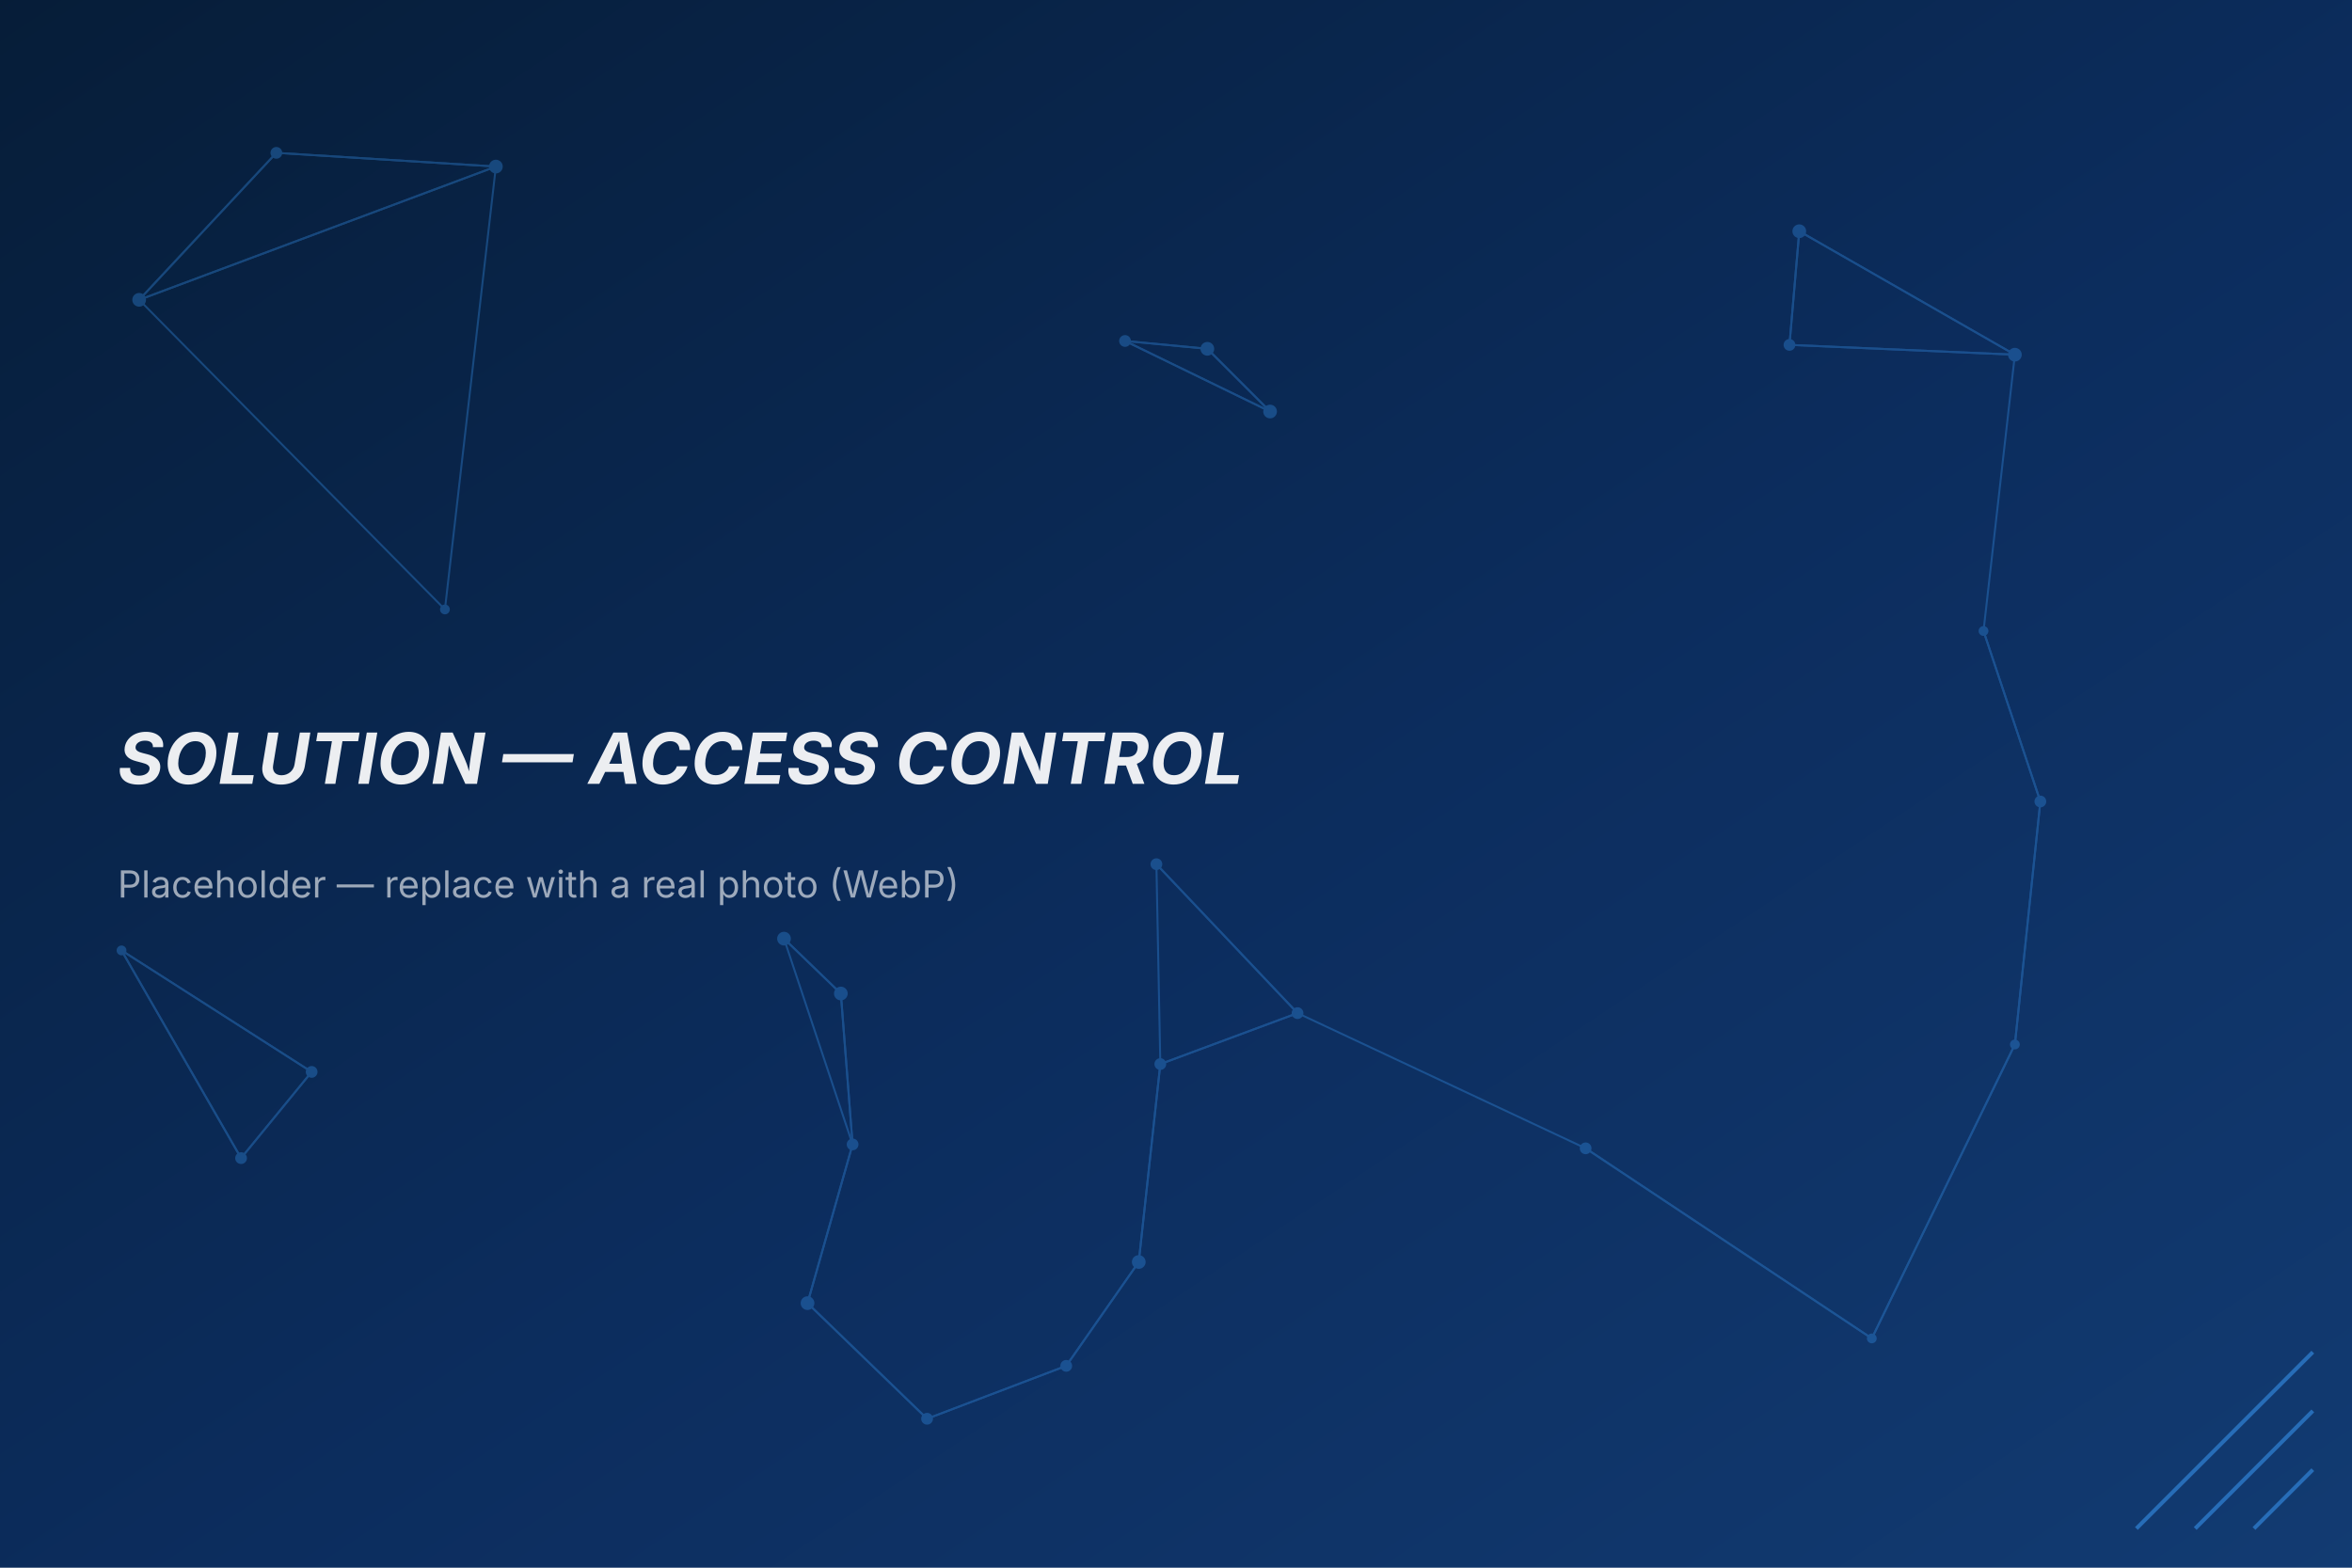
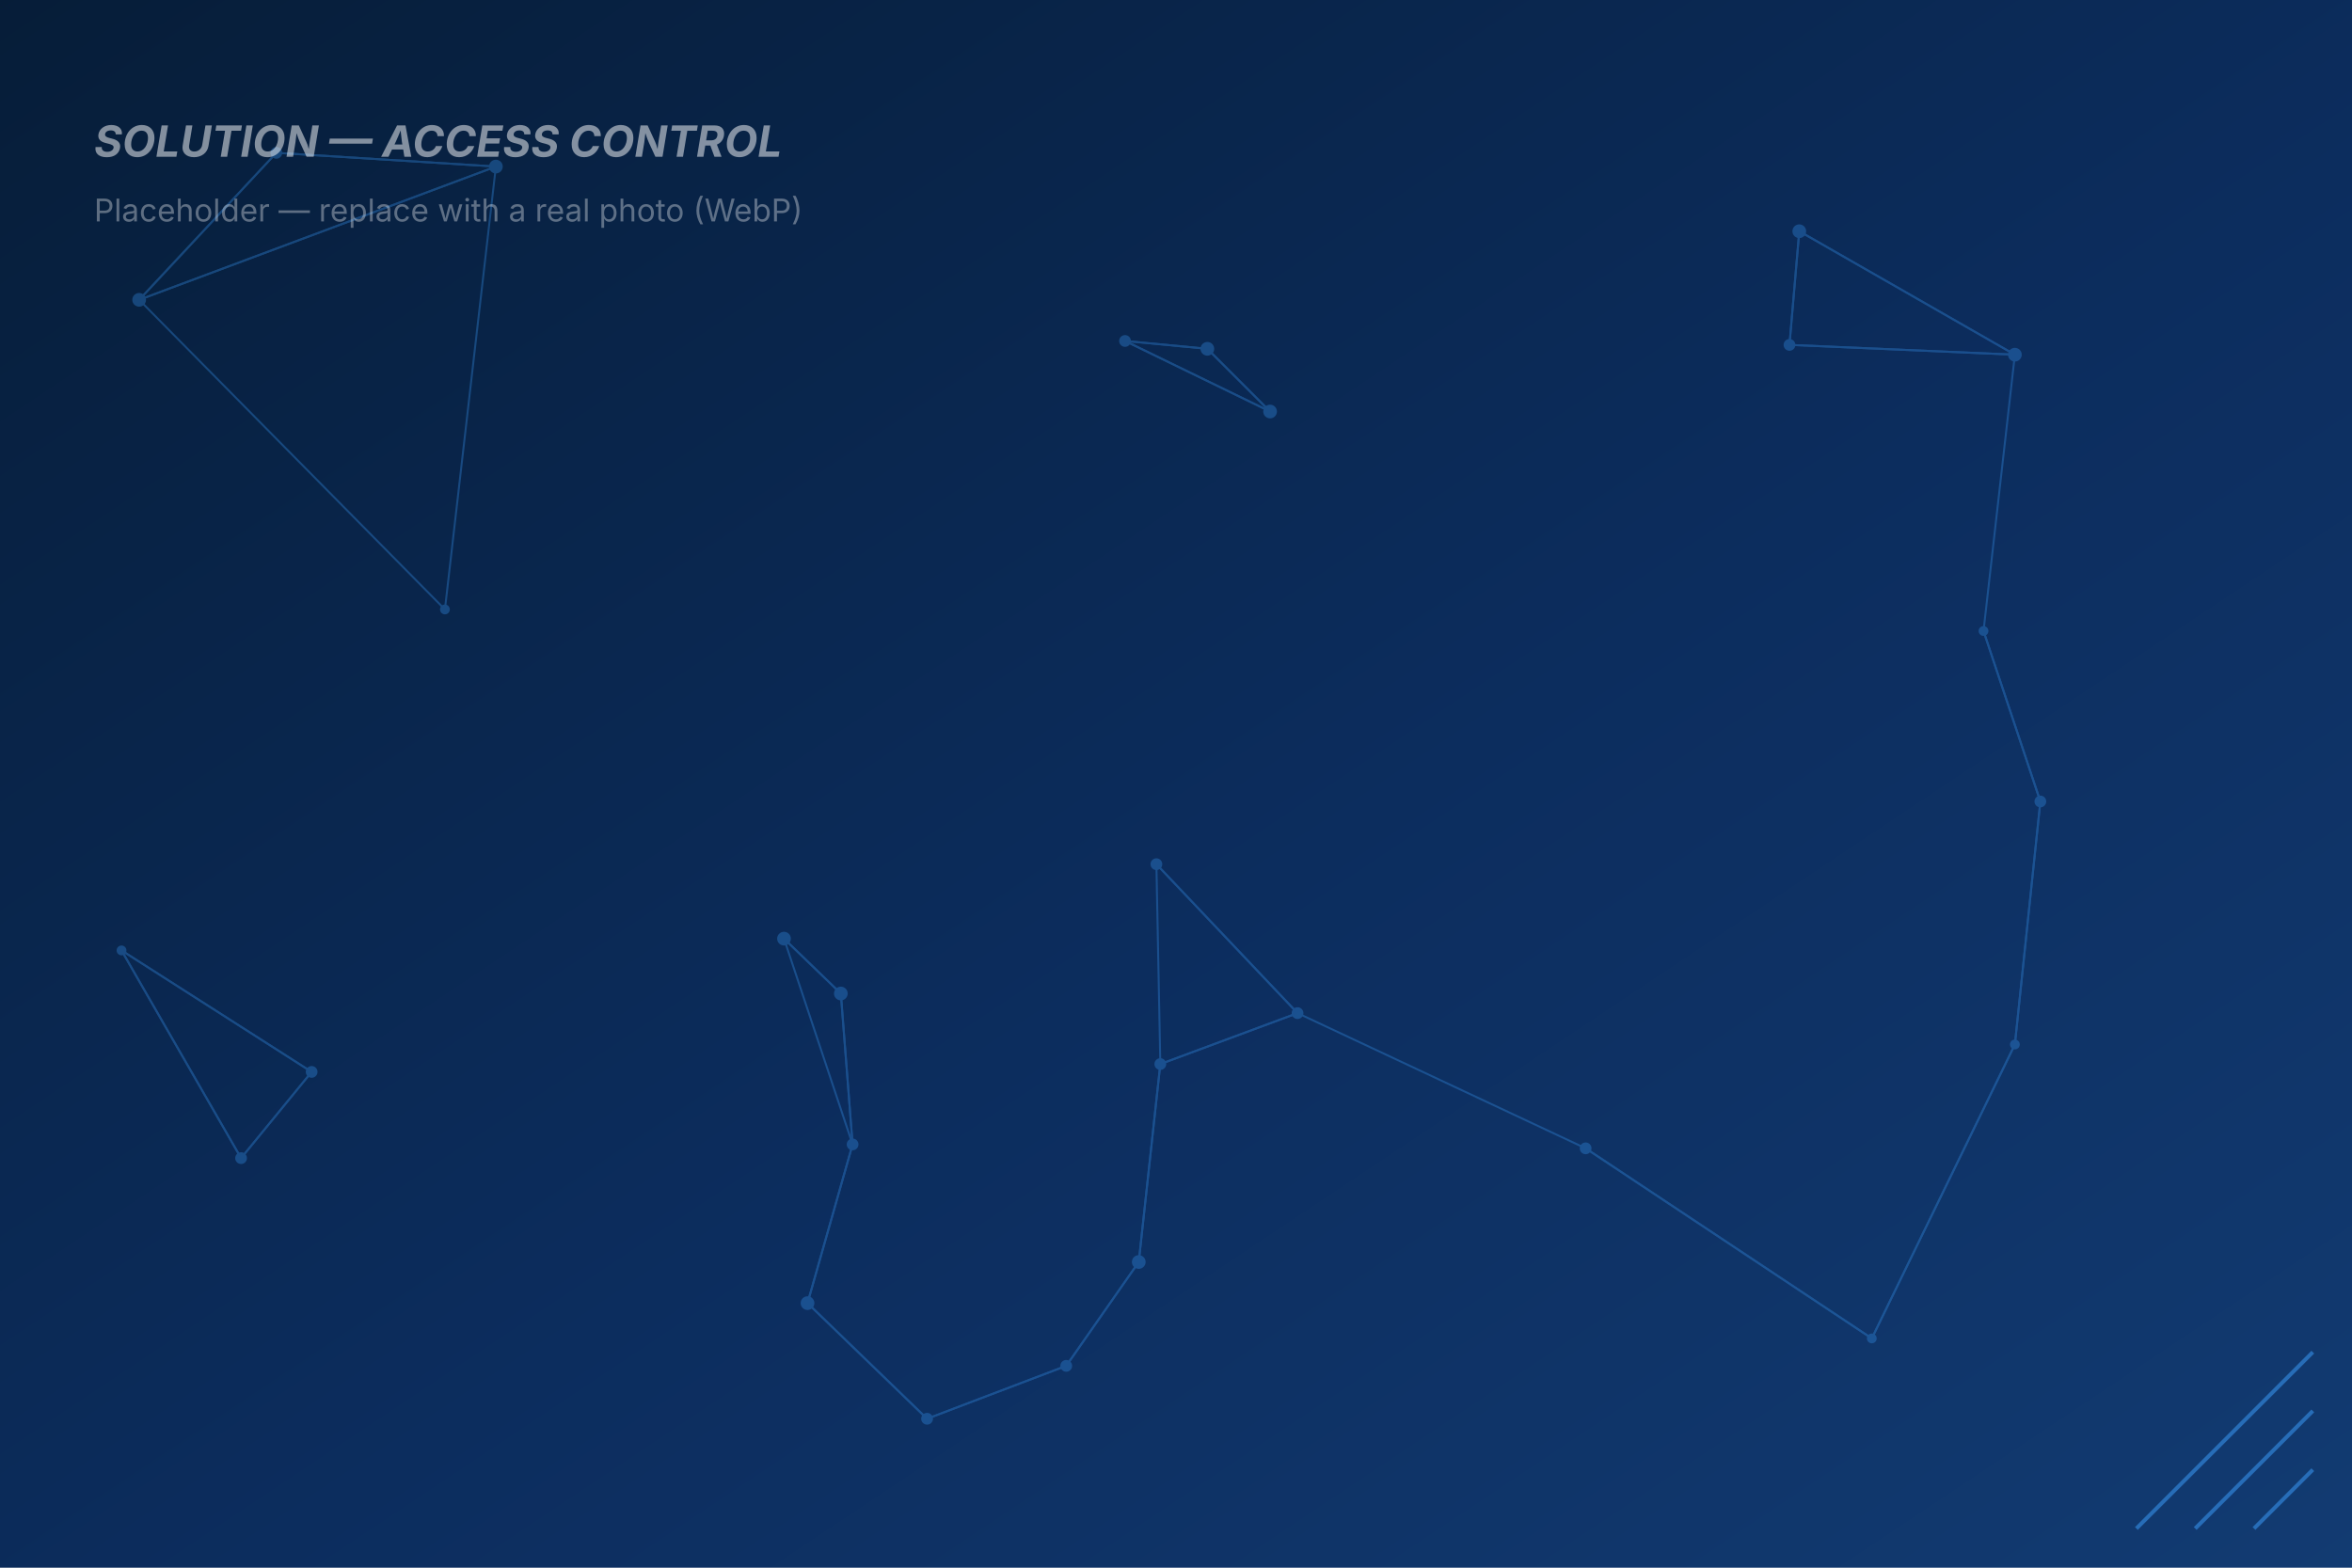
<svg xmlns="http://www.w3.org/2000/svg" width="1200" height="800" viewBox="0 0 1200 800" role="img" aria-label="Solution — Access Control">
  <defs>
    <linearGradient id="g" x1="0" y1="0" x2="1" y2="1">
      <stop offset="0" stop-color="#061D38" />
      <stop offset=".55" stop-color="#0C2D5E" />
      <stop offset="1" stop-color="#123B72" />
    </linearGradient>
  </defs>
  <rect width="1200" height="800" fill="url(#g)" />
  <g stroke="#358FE8" stroke-width="1" opacity=".35" fill="#358FE8">
    <line x1="809" y1="586" x2="662" y2="517" />
    <line x1="809" y1="586" x2="955" y2="683" />
    <line x1="400" y1="479" x2="429" y2="507" />
    <line x1="400" y1="479" x2="435" y2="584" />
    <line x1="955" y1="683" x2="1028" y2="533" />
    <line x1="955" y1="683" x2="809" y2="586" />
    <line x1="141" y1="78" x2="71" y2="153" />
    <line x1="141" y1="78" x2="253" y2="85" />
    <line x1="429" y1="507" x2="400" y2="479" />
    <line x1="429" y1="507" x2="435" y2="584" />
    <line x1="574" y1="174" x2="616" y2="178" />
    <line x1="574" y1="174" x2="648" y2="210" />
    <line x1="918" y1="118" x2="913" y2="176" />
    <line x1="918" y1="118" x2="1028" y2="181" />
    <line x1="1012" y1="322" x2="1041" y2="409" />
    <line x1="1012" y1="322" x2="1028" y2="181" />
    <line x1="412" y1="665" x2="435" y2="584" />
    <line x1="412" y1="665" x2="473" y2="724" />
    <line x1="253" y1="85" x2="141" y2="78" />
    <line x1="253" y1="85" x2="71" y2="153" />
    <line x1="1041" y1="409" x2="1012" y2="322" />
    <line x1="1041" y1="409" x2="1028" y2="533" />
    <line x1="1028" y1="533" x2="1041" y2="409" />
    <line x1="1028" y1="533" x2="955" y2="683" />
    <line x1="616" y1="178" x2="574" y2="174" />
    <line x1="616" y1="178" x2="648" y2="210" />
    <line x1="435" y1="584" x2="429" y2="507" />
    <line x1="435" y1="584" x2="412" y2="665" />
    <line x1="227" y1="311" x2="71" y2="153" />
    <line x1="227" y1="311" x2="253" y2="85" />
    <line x1="71" y1="153" x2="141" y2="78" />
    <line x1="71" y1="153" x2="253" y2="85" />
    <line x1="590" y1="441" x2="592" y2="543" />
    <line x1="590" y1="441" x2="662" y2="517" />
    <line x1="159" y1="547" x2="123" y2="591" />
    <line x1="159" y1="547" x2="62" y2="485" />
    <line x1="1028" y1="181" x2="913" y2="176" />
    <line x1="1028" y1="181" x2="918" y2="118" />
    <line x1="592" y1="543" x2="662" y2="517" />
    <line x1="592" y1="543" x2="581" y2="644" />
    <line x1="62" y1="485" x2="159" y2="547" />
    <line x1="62" y1="485" x2="123" y2="591" />
    <line x1="581" y1="644" x2="544" y2="697" />
    <line x1="581" y1="644" x2="592" y2="543" />
    <line x1="123" y1="591" x2="159" y2="547" />
    <line x1="123" y1="591" x2="62" y2="485" />
    <line x1="913" y1="176" x2="918" y2="118" />
    <line x1="913" y1="176" x2="1028" y2="181" />
    <line x1="648" y1="210" x2="616" y2="178" />
    <line x1="648" y1="210" x2="574" y2="174" />
    <line x1="473" y1="724" x2="544" y2="697" />
    <line x1="473" y1="724" x2="412" y2="665" />
    <line x1="544" y1="697" x2="581" y2="644" />
    <line x1="544" y1="697" x2="473" y2="724" />
    <line x1="662" y1="517" x2="592" y2="543" />
    <line x1="662" y1="517" x2="590" y2="441" />
    <circle cx="809" cy="586" r="2.5" />
    <circle cx="400" cy="479" r="3" />
    <circle cx="955" cy="683" r="2" />
    <circle cx="141" cy="78" r="2.5" />
    <circle cx="429" cy="507" r="3" />
    <circle cx="574" cy="174" r="2.5" />
    <circle cx="918" cy="118" r="3" />
    <circle cx="1012" cy="322" r="2" />
    <circle cx="412" cy="665" r="3" />
    <circle cx="253" cy="85" r="3" />
    <circle cx="1041" cy="409" r="2.5" />
    <circle cx="1028" cy="533" r="2" />
    <circle cx="616" cy="178" r="3" />
    <circle cx="435" cy="584" r="2.5" />
    <circle cx="227" cy="311" r="2" />
    <circle cx="71" cy="153" r="3" />
    <circle cx="590" cy="441" r="2.5" />
    <circle cx="159" cy="547" r="2.5" />
    <circle cx="1028" cy="181" r="3" />
    <circle cx="592" cy="543" r="2.5" />
    <circle cx="62" cy="485" r="2" />
    <circle cx="581" cy="644" r="3" />
    <circle cx="123" cy="591" r="2.5" />
    <circle cx="913" cy="176" r="2.5" />
    <circle cx="648" cy="210" r="3" />
    <circle cx="473" cy="724" r="2.5" />
    <circle cx="544" cy="697" r="2.5" />
    <circle cx="662" cy="517" r="2.5" />
  </g>
  <g stroke="#358FE8" stroke-width="2" opacity=".6">
    <line x1="1090" y1="780" x2="1180" y2="690" />
    <line x1="1120" y1="780" x2="1180" y2="720" />
    <line x1="1150" y1="780" x2="1180" y2="750" />
  </g>
-   <text x="60" y="400" fill="#FFFFFF" font-family="Kanit, Inter, Arial, sans-serif" font-size="36" font-weight="700" font-style="italic" opacity=".92">SOLUTION — ACCESS CONTROL</text>
-   <text x="60" y="458" fill="#FFFFFF" font-family="Inter, Arial, sans-serif" font-size="19" opacity=".6">Placeholder — replace with a real photo (WebP)</text>
+   <text x="48" y="80" fill="#FFFFFF" font-family="Kanit, Inter, Arial, sans-serif" font-size="22" font-weight="700" font-style="italic" opacity=".5">SOLUTION — ACCESS CONTROL</text>
+   <text x="48" y="113" fill="#FFFFFF" font-family="Inter, Arial, sans-serif" font-size="16" opacity=".35">Placeholder — replace with a real photo (WebP)</text>
</svg>
